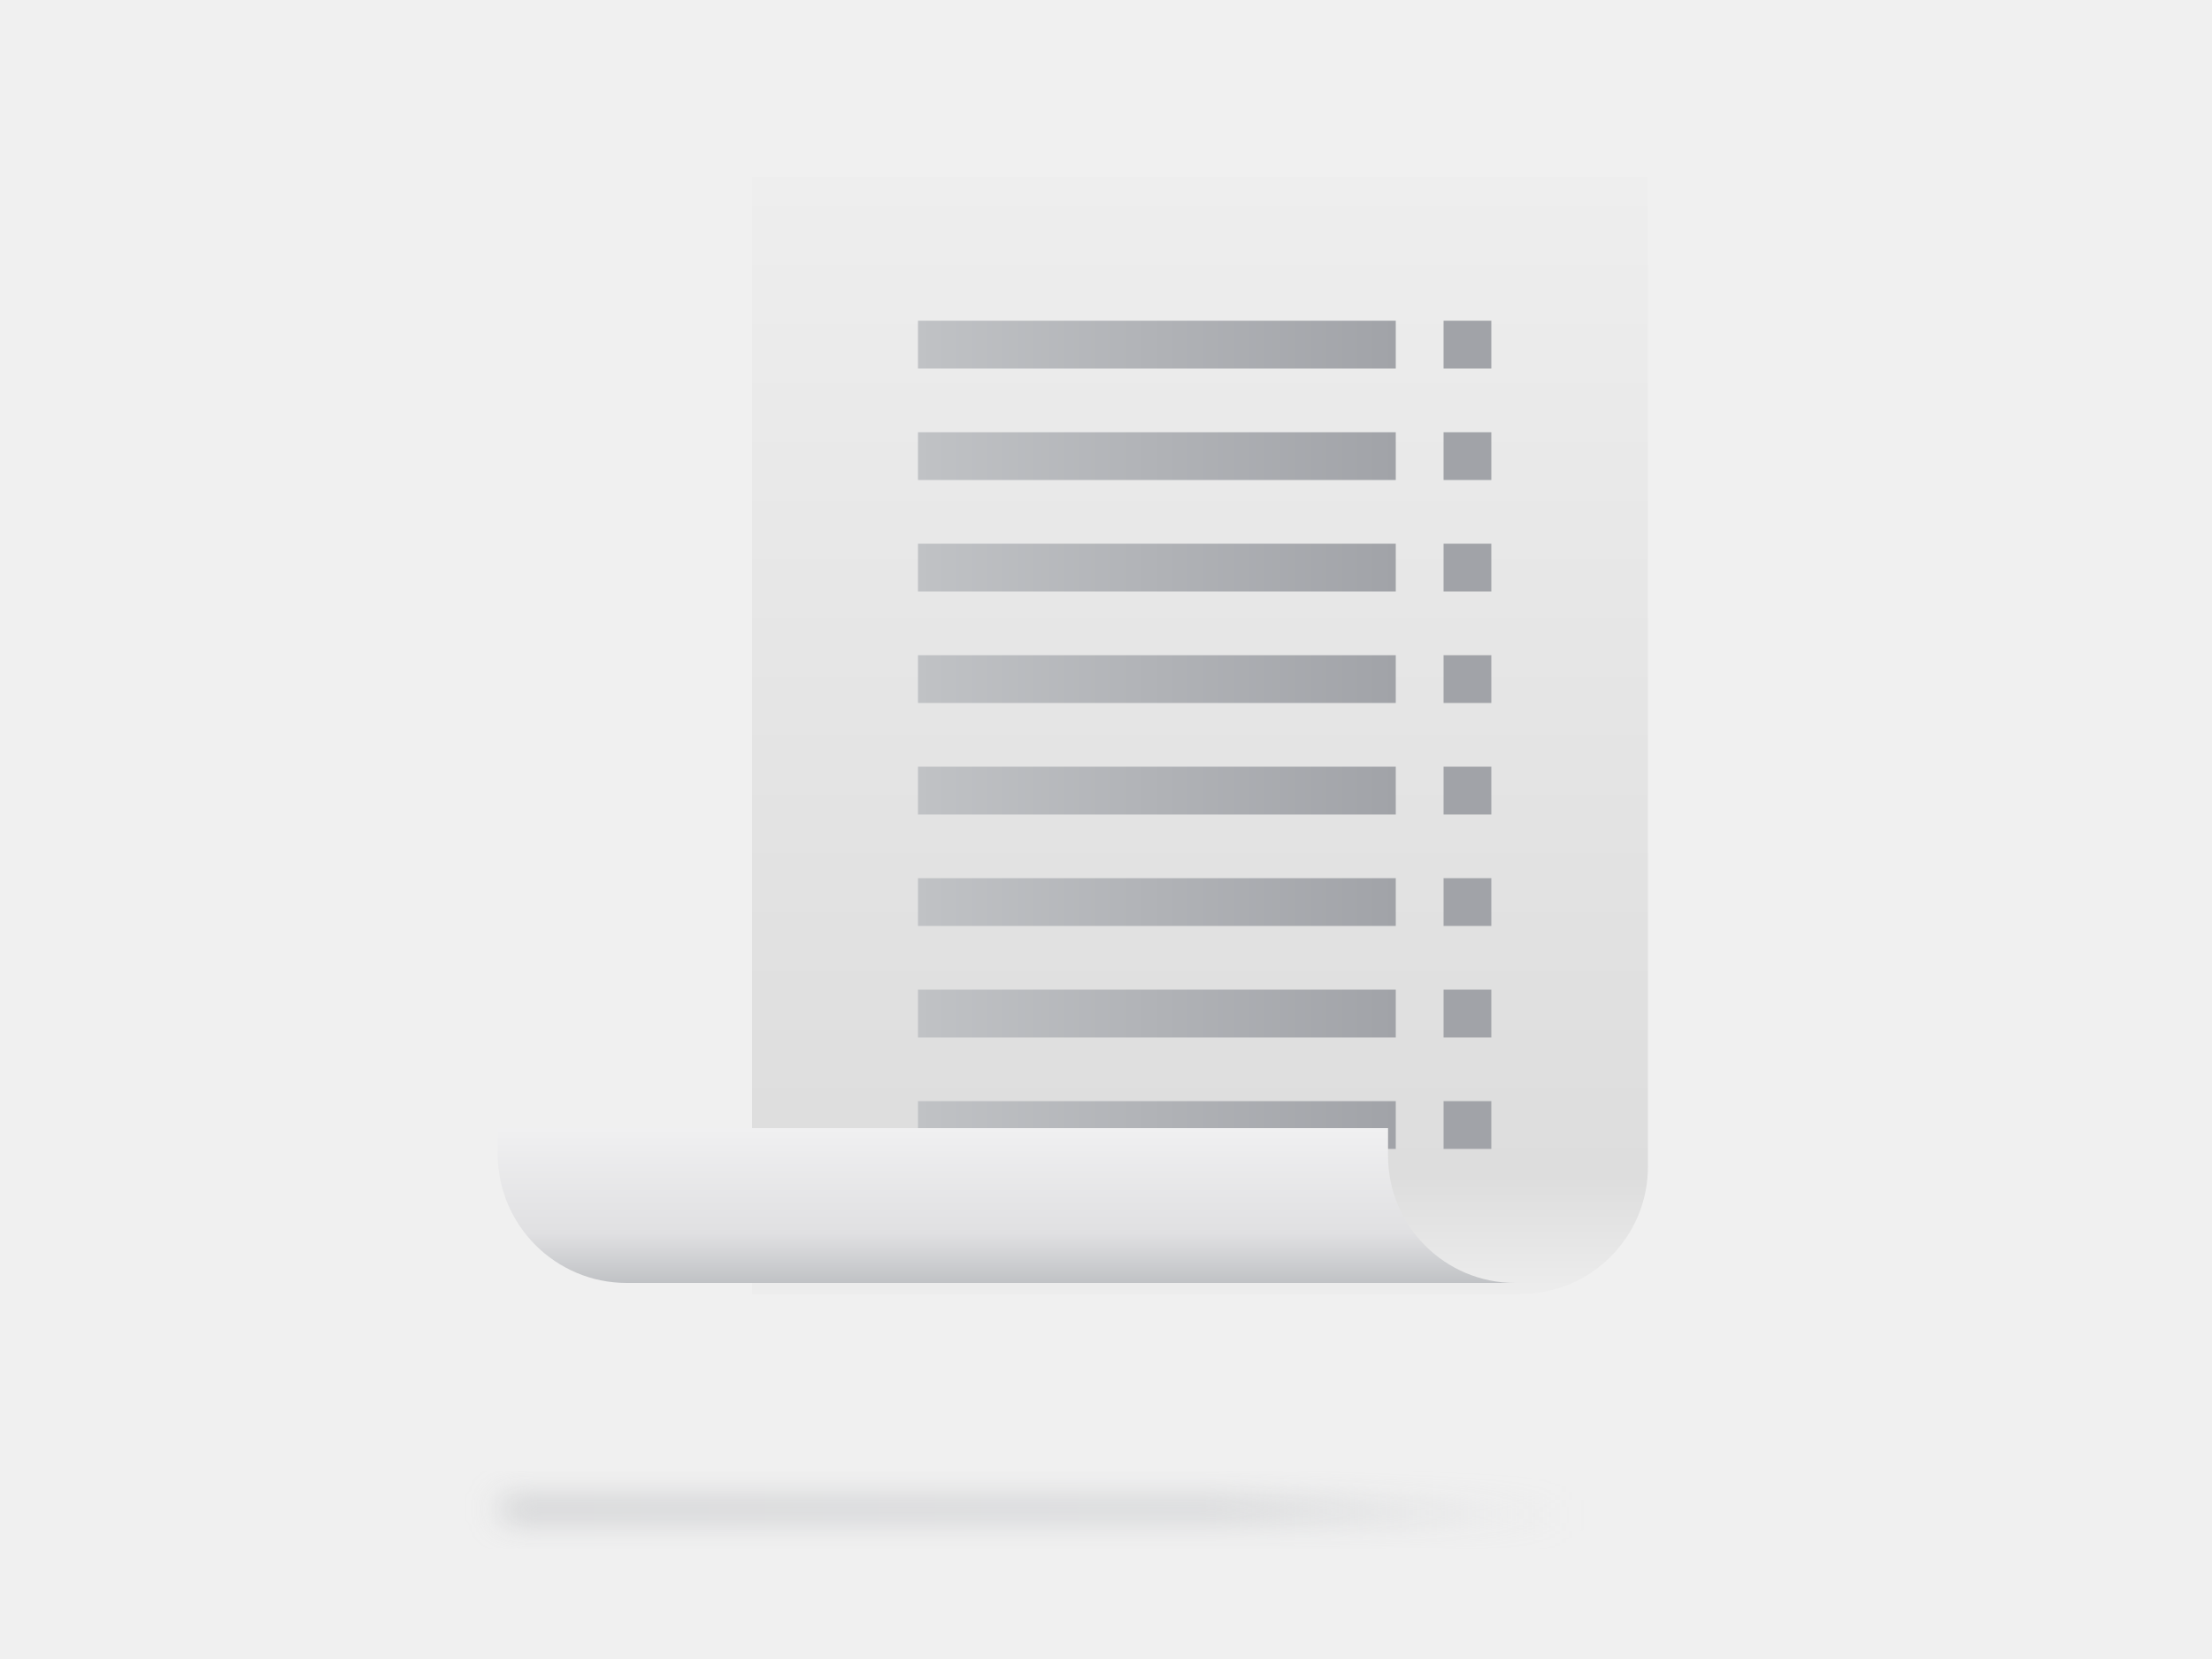
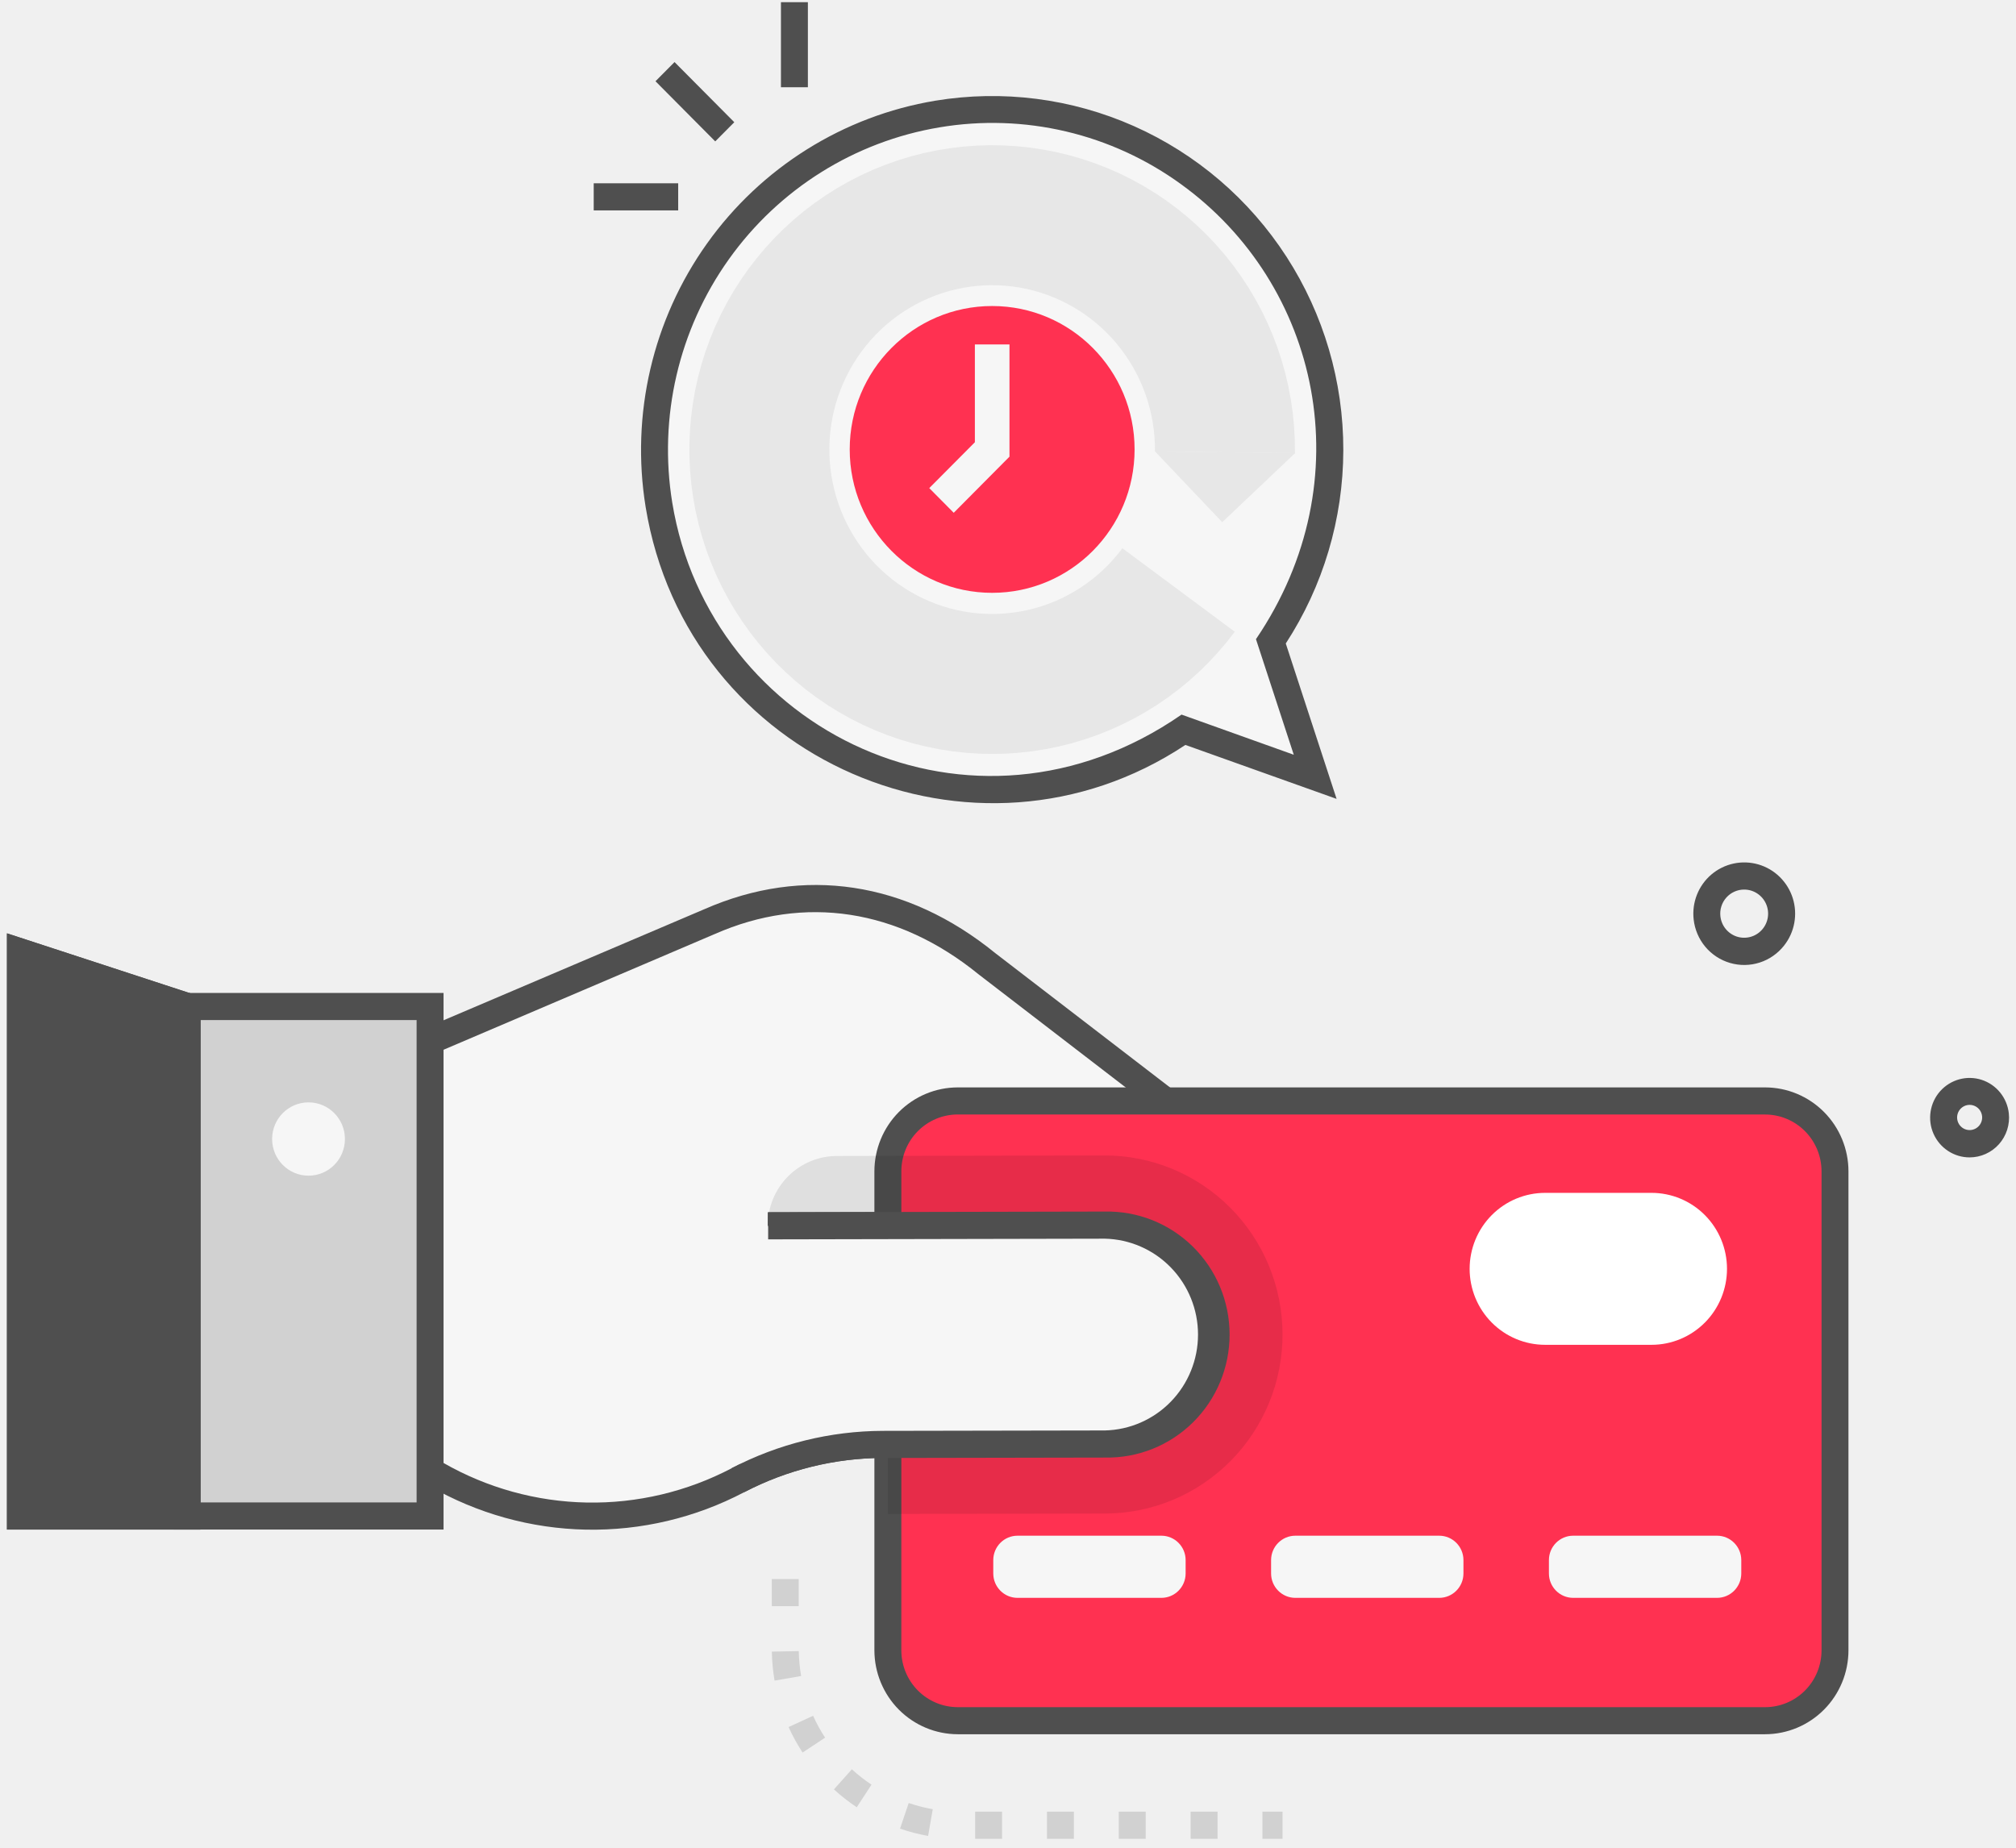
- <svg xmlns="http://www.w3.org/2000/svg" width="180" height="135" viewBox="0 0 180 135" fill="none">
-   <g filter="url(#filter0_f)">
-     <path fill-rule="evenodd" clip-rule="evenodd" d="M40.5 122.4L41.177 123.3H98.694H127.8L98.694 122.4H40.5Z" fill="url(#paint0_linear)" />
+ <svg xmlns="http://www.w3.org/2000/svg" width="144" height="132" viewBox="0 0 144 132" fill="none">
+   <g clip-path="url(#clip0_1004_7674)">
+     <g clip-path="url(#clip1_1004_7674)">
+       <path d="M120.975 65.677C120.908 65.079 120.99 64.473 121.211 63.914C121.433 63.355 121.788 62.859 122.245 62.471C122.702 62.084 123.248 61.815 123.832 61.69C124.417 61.565 125.024 61.587 125.598 61.754C126.173 61.921 126.697 62.228 127.125 62.648C127.554 63.069 127.873 63.589 128.054 64.162C128.235 64.736 128.272 65.346 128.163 65.938C128.055 66.53 127.802 67.086 127.429 67.556C126.981 68.124 126.376 68.544 125.69 68.764C125.004 68.985 124.268 68.995 123.577 68.793C122.885 68.592 122.269 68.189 121.805 67.634C121.342 67.079 121.053 66.398 120.975 65.677ZM124.585 63.55C124.344 63.549 124.106 63.6 123.887 63.698C123.667 63.797 123.47 63.941 123.31 64.122C123.149 64.302 123.028 64.515 122.955 64.746C122.882 64.976 122.858 65.22 122.886 65.461C122.922 65.791 123.053 66.104 123.262 66.361C123.471 66.618 123.749 66.808 124.063 66.91C124.378 67.011 124.714 67.018 125.033 66.931C125.351 66.844 125.637 66.666 125.857 66.418C126.077 66.171 126.222 65.865 126.273 65.536C126.324 65.208 126.279 64.872 126.145 64.569C126.01 64.265 125.791 64.008 125.514 63.827C125.238 63.646 124.915 63.55 124.585 63.55Z" fill="#4F4F4F" />
+       <path d="M140.684 82.683C140.14 82.683 139.607 82.524 139.151 82.225C138.694 81.927 138.333 81.502 138.111 81.001C137.889 80.501 137.816 79.947 137.901 79.405C137.985 78.864 138.223 78.358 138.586 77.95C138.95 77.542 139.423 77.249 139.948 77.105C140.473 76.962 141.028 76.975 141.547 77.142C142.065 77.31 142.524 77.625 142.868 78.05C143.212 78.474 143.427 78.99 143.487 79.535C143.53 79.931 143.49 80.332 143.369 80.712C143.247 81.092 143.048 81.442 142.784 81.739C142.519 82.036 142.196 82.274 141.834 82.436C141.472 82.599 141.08 82.683 140.684 82.683ZM139.976 79.286C139.888 79.403 139.829 79.539 139.805 79.684C139.782 79.828 139.793 79.976 139.839 80.115C139.885 80.254 139.964 80.38 140.069 80.481C140.174 80.583 140.302 80.657 140.442 80.697C140.582 80.737 140.729 80.743 140.872 80.712C141.014 80.682 141.147 80.618 141.259 80.524C141.371 80.431 141.459 80.311 141.514 80.176C141.57 80.041 141.592 79.894 141.579 79.748C141.562 79.567 141.492 79.396 141.377 79.256C141.262 79.116 141.107 79.015 140.934 78.965C140.761 78.915 140.576 78.919 140.405 78.976C140.234 79.034 140.085 79.141 139.976 79.286Z" fill="#4F4F4F" />
+       <path d="M1.458 69.844V101.013H25.055L31.147 105.324C34.419 107.199 38.106 108.221 41.87 108.294C45.635 108.367 49.358 107.49 52.7 105.743C55.897 104.072 59.445 103.196 63.047 103.189L81.16 103.154C82.374 103.151 83.574 102.908 84.694 102.438C85.814 101.969 86.831 101.281 87.687 100.416C88.543 99.55 89.221 98.523 89.683 97.394C90.145 96.264 90.381 95.054 90.379 93.833V89.826C90.375 88.021 89.951 86.242 89.142 84.631C88.333 83.021 87.161 81.623 85.72 80.55L70.49 68.826C64.869 64.174 57.773 62.708 50.687 65.824L26.892 75.975L1.458 69.844Z" fill="#F6F6F6" />
+       <path d="M30.676 106.164C30.563 106.09 31.032 106.419 24.753 101.983H1.459V100.046H25.359L31.666 104.505C34.795 106.298 38.32 107.273 41.919 107.34C45.518 107.406 49.076 106.562 52.268 104.886C55.602 103.148 59.3 102.235 63.054 102.222L78.916 102.193C80.695 102.151 82.386 101.409 83.628 100.126C84.87 98.844 85.564 97.122 85.56 95.331C85.557 93.539 84.857 91.82 83.61 90.543C82.363 89.264 80.669 88.529 78.891 88.494L54.842 88.542V86.605C80.365 86.553 78.99 86.547 79.355 86.566C80.953 86.649 82.496 87.173 83.818 88.079C85.14 88.986 86.189 90.24 86.851 91.706C87.513 93.172 87.762 94.793 87.571 96.392C87.38 97.991 86.756 99.506 85.768 100.772C86.899 100.009 87.826 98.977 88.465 97.766C89.105 96.556 89.437 95.205 89.433 93.834V89.824C89.422 88.17 89.029 86.541 88.285 85.067C87.541 83.593 86.466 82.313 85.146 81.329L69.9 69.606C64.147 64.924 57.465 63.907 51.062 66.723L26.972 77.003L1.234 70.784L1.683 68.902L26.812 74.962L50.309 64.953C57.392 61.838 64.776 62.952 71.093 68.092L86.31 79.789C87.862 80.954 89.124 82.466 89.997 84.206C90.87 85.945 91.33 87.865 91.341 89.814V93.824C91.344 95.173 91.084 96.51 90.574 97.757C90.064 99.004 89.315 100.138 88.369 101.094C87.424 102.05 86.3 102.808 85.063 103.327C83.826 103.845 82.5 104.112 81.161 104.114L63.048 104.15C59.603 104.165 56.211 105.006 53.153 106.603C49.67 108.434 45.786 109.352 41.858 109.276C37.931 109.199 34.085 108.129 30.676 106.164Z" fill="#4F4F4F" />
+       <path d="M30.72 71.904H13.357V108.301H30.72V71.904Z" fill="#D1D1D1" />
+       <path d="M31.682 109.269H12.395V70.935H31.682V109.269ZM14.319 107.332H29.758V72.872H14.319V107.332Z" fill="#4F4F4F" />
+       <path d="M1.458 108.3H13.357V71.903L1.458 68.009V108.3Z" fill="#4F4F4F" />
+       <path d="M14.319 109.27H0.497V66.677L14.319 71.197V109.27ZM2.42 107.333H12.396V72.608L2.42 69.344V107.333Z" fill="#4F4F4F" />
+       <path d="M14.319 109.27H0.497V66.677L14.319 71.197V109.27ZM2.42 107.333H12.396V72.608L2.42 69.344V107.333Z" fill="#4F4F4F" />
+       <path d="M126.082 78.649H68.409C65.653 78.649 63.419 80.898 63.419 83.672V117.9C63.419 120.674 65.653 122.924 68.409 122.924H126.082C128.838 122.924 131.072 120.674 131.072 117.9V83.672C131.072 80.898 128.838 78.649 126.082 78.649Z" fill="#FF3151" />
+       <path d="M126.082 123.892H68.409C66.832 123.889 65.32 123.257 64.204 122.135C63.089 121.012 62.461 119.49 62.457 117.902V83.678C62.459 82.089 63.087 80.566 64.202 79.442C65.318 78.318 66.83 77.685 68.409 77.683H126.082C127.66 77.685 129.173 78.318 130.289 79.442C131.404 80.566 132.032 82.089 132.033 83.678V117.902C132.03 119.49 131.402 121.012 130.286 122.135C129.171 123.257 127.659 123.889 126.082 123.892ZM68.409 79.617C67.34 79.618 66.316 80.047 65.56 80.808C64.805 81.57 64.381 82.602 64.381 83.678V117.902C64.383 118.977 64.808 120.008 65.563 120.768C66.318 121.528 67.341 121.956 68.409 121.958H126.082C127.15 121.957 128.174 121.529 128.929 120.769C129.684 120.009 130.109 118.978 130.11 117.902V83.678C130.109 82.603 129.684 81.571 128.929 80.811C128.174 80.05 127.151 79.621 126.082 79.62L68.409 79.617Z" fill="#4F4F4F" />
+       <path style="mix-blend-mode:multiply" d="M91.61 95.303C91.615 96.984 91.29 98.649 90.655 100.203C90.019 101.757 89.087 103.17 87.909 104.361C86.731 105.552 85.332 106.498 83.791 107.144C82.25 107.79 80.598 108.124 78.929 108.127L63.423 108.156V103.191L78.919 103.158C80.978 103.154 82.951 102.326 84.404 100.858C85.856 99.389 86.67 97.399 86.666 95.326C86.662 93.252 85.84 91.266 84.381 89.803C82.922 88.34 80.946 87.521 78.887 87.525L54.839 87.57C54.838 86.916 54.965 86.267 55.213 85.662C55.461 85.057 55.825 84.507 56.284 84.044C56.743 83.58 57.289 83.213 57.889 82.962C58.49 82.711 59.133 82.582 59.783 82.582L78.878 82.543C82.246 82.535 85.48 83.875 87.868 86.268C90.256 88.661 91.602 91.911 91.61 95.303Z" fill="#E7E7E7" />
+       <path d="M54.848 87.573L78.896 87.525C79.916 87.522 80.926 87.722 81.869 88.113C82.812 88.504 83.669 89.078 84.391 89.802C85.114 90.526 85.687 91.387 86.079 92.335C86.471 93.283 86.674 94.299 86.675 95.325C86.678 96.352 86.479 97.369 86.091 98.319C85.703 99.269 85.133 100.132 84.414 100.859C83.695 101.587 82.84 102.165 81.899 102.56C80.957 102.955 79.948 103.159 78.928 103.161L63.066 103.191C59.464 103.199 55.916 104.076 52.719 105.748" fill="#F6F6F6" />
+       <path d="M53.153 106.603L52.268 104.882C55.602 103.145 59.3 102.232 63.054 102.219L78.916 102.19C80.695 102.151 82.388 101.412 83.632 100.132C84.876 98.852 85.573 97.131 85.573 95.34C85.573 93.549 84.876 91.829 83.632 90.548C82.388 89.268 80.695 88.529 78.916 88.49L54.868 88.539V86.602L78.916 86.553C80.076 86.529 81.229 86.737 82.308 87.166C83.387 87.596 84.37 88.237 85.2 89.054C86.03 89.871 86.69 90.845 87.141 91.921C87.592 92.998 87.826 94.154 87.828 95.322C87.83 96.49 87.602 97.647 87.154 98.725C86.708 99.803 86.052 100.781 85.225 101.601C84.399 102.42 83.418 103.066 82.341 103.5C81.264 103.934 80.112 104.147 78.951 104.127L63.089 104.156C59.631 104.163 56.224 105.002 53.153 106.603Z" fill="#4F4F4F" />
+       <path d="M117.967 96.072C119.396 96.072 120.767 95.5 121.778 94.482C122.789 93.464 123.357 92.084 123.357 90.644C123.357 89.205 122.789 87.825 121.778 86.807C120.767 85.789 119.396 85.217 117.967 85.217H110.364C108.935 85.217 107.564 85.789 106.553 86.807C105.542 87.825 104.974 89.205 104.974 90.644C104.974 92.084 105.542 93.464 106.553 94.482C107.564 95.5 108.935 96.072 110.364 96.072H117.967Z" fill="white" />
+       <path d="M82.956 109.709H72.68C71.723 109.709 70.948 110.49 70.948 111.453V112.405C70.948 113.368 71.723 114.149 72.68 114.149H82.956C83.912 114.149 84.688 113.368 84.688 112.405V111.453C84.688 110.49 83.912 109.709 82.956 109.709Z" fill="#F6F6F6" />
+       <path d="M102.8 109.709H92.524C91.568 109.709 90.792 110.49 90.792 111.453V112.405C90.792 113.368 91.568 114.149 92.524 114.149H102.8C103.757 114.149 104.532 113.368 104.532 112.405V111.453C104.532 110.49 103.757 109.709 102.8 109.709Z" fill="#F6F6F6" />
+       <path d="M122.645 109.709H112.369C111.412 109.709 110.637 110.49 110.637 111.453V112.405C110.637 113.368 111.412 114.149 112.369 114.149H122.645C123.601 114.149 124.377 113.368 124.377 112.405V111.453C124.377 110.49 123.601 109.709 122.645 109.709Z" fill="#F6F6F6" />
+       <path d="M22.037 83.989C23.474 83.989 24.638 82.817 24.638 81.37C24.638 79.924 23.474 78.752 22.037 78.752C20.601 78.752 19.437 79.924 19.437 81.37C19.437 82.817 20.601 83.989 22.037 83.989Z" fill="#F6F6F6" />
+       <path d="M66.959 8.127C71.62 7.354 76.404 7.977 80.717 9.918C85.03 11.859 88.682 15.033 91.219 19.045C93.756 23.058 95.067 27.733 94.989 32.489C94.911 37.245 93.447 41.873 90.779 45.799L93.944 55.485L84.537 52.124C81.557 54.183 78.157 55.542 74.586 56.101C71.016 56.659 67.366 56.403 63.907 55.35C60.448 54.298 57.268 52.477 54.601 50.021C51.935 47.566 49.85 44.538 48.502 41.162C47.153 37.787 46.575 34.149 46.809 30.518C47.044 26.887 48.086 23.356 49.858 20.185C51.629 17.014 54.086 14.284 57.046 12.197C60.006 10.11 63.394 8.719 66.959 8.127Z" fill="#F6F6F6" />
+       <path d="M46.117 36.218C45.046 29.608 46.622 22.84 50.499 17.399C54.377 11.959 60.24 8.289 66.802 7.195C67.01 8.467 67.01 8.487 66.802 7.195C71.609 6.4 76.541 7.031 80.998 9.011C85.454 10.992 89.241 14.236 91.897 18.348C94.552 22.46 95.961 27.262 95.951 32.167C95.941 37.072 94.513 41.867 91.841 45.969L95.471 57.072L84.671 53.217C69.694 63.161 49.09 54.421 46.117 36.218ZM67.113 9.097C61.055 10.107 55.642 13.496 52.062 18.52C48.481 23.544 47.026 29.792 48.016 35.895C50.683 52.252 69.46 61.402 84.396 51.05L92.412 53.918L89.712 45.662C97.443 34.271 94.223 20.288 84.367 13.165C81.901 11.372 79.106 10.089 76.145 9.391C73.183 8.693 70.113 8.593 67.113 9.097Z" fill="#4F4F4F" />
+       <path d="M48.181 4.434L46.821 5.804L51.088 10.101L52.449 8.731L48.181 4.434Z" fill="#4F4F4F" />
+       <path d="M57.706 0.156H55.782V6.233H57.706V0.156Z" fill="#4F4F4F" />
+       <path d="M48.442 13.094H42.408V15.031H48.442V13.094Z" fill="#4F4F4F" />
+       <path d="M70.868 42.351C76.487 42.351 81.042 37.764 81.042 32.106C81.042 26.448 76.487 21.862 70.868 21.862C65.249 21.862 60.694 26.448 60.694 32.106C60.694 37.764 65.249 42.351 70.868 42.351Z" fill="#FF3151" />
+       <path d="M87.496 32.316C87.543 28.331 86.177 24.46 83.643 21.399C81.11 18.337 77.574 16.286 73.673 15.614C69.772 14.942 65.761 15.693 62.361 17.732C58.96 19.771 56.393 22.965 55.122 26.739C53.85 30.513 53.958 34.62 55.424 38.322C56.89 42.023 59.62 45.077 63.122 46.934C66.624 48.79 70.668 49.328 74.529 48.451C78.39 47.574 81.813 45.339 84.184 42.148" stroke="#E7E7E7" stroke-width="10" stroke-miterlimit="10" />
+       <path d="M82.503 32.25L92.513 32.365L87.303 37.306L82.503 32.25Z" fill="#E7E7E7" />
+       <path d="M68.124 36.633L66.376 34.87L69.634 31.593V24.606H72.106V32.623L68.124 36.633Z" fill="#F6F6F6" />
+       <path d="M91.61 131.362H90.174V129.425H91.61V131.362ZM86.968 131.362H85.044V129.425H86.968V131.362ZM81.837 131.362H79.913V129.425H81.837V131.362ZM76.707 131.362H74.783V129.425H76.707V131.362ZM71.577 131.362H69.653V129.425H71.577V131.362ZM66.293 131.156C65.612 131.036 64.942 130.862 64.288 130.636L64.907 128.805C65.468 128.997 66.043 129.144 66.626 129.248L66.293 131.156ZM61.198 129.109C60.622 128.726 60.077 128.3 59.566 127.833L60.848 126.397C61.286 126.798 61.755 127.165 62.249 127.494L61.198 129.109ZM57.327 125.199C56.948 124.619 56.614 124.01 56.327 123.378L58.078 122.574C58.323 123.117 58.61 123.639 58.937 124.137L57.327 125.199ZM55.327 120.062C55.21 119.377 55.144 118.684 55.131 117.989L57.055 117.954C57.066 118.55 57.123 119.145 57.225 119.733L55.327 120.062ZM57.052 114.744H55.128V112.807H57.052V114.744Z" fill="#D1D1D1" />
+     </g>
  </g>
-   <path fill-rule="evenodd" clip-rule="evenodd" d="M61.2 14.4V105.3H123.732C129.458 105.3 134.1 100.658 134.1 94.932V14.4H61.2Z" fill="url(#paint1_linear)" />
-   <rect width="38.88" height="3.888" transform="matrix(-1 0 0 1 113.58 26.1)" fill="url(#paint2_linear)" />
-   <rect width="3.888" height="3.888" transform="matrix(-1 0 0 1 121.356 26.1)" fill="#A1A3A8" />
-   <rect width="38.88" height="3.888" transform="matrix(-1 0 0 1 113.58 35.172)" fill="url(#paint3_linear)" />
-   <rect width="3.888" height="3.888" transform="matrix(-1 0 0 1 121.356 35.172)" fill="#A1A3A8" />
-   <rect width="38.88" height="3.888" transform="matrix(-1 0 0 1 113.58 44.244)" fill="url(#paint4_linear)" />
-   <rect width="3.888" height="3.888" transform="matrix(-1 0 0 1 121.356 44.244)" fill="#A1A3A8" />
-   <rect width="38.88" height="3.888" transform="matrix(-1 0 0 1 113.58 53.316)" fill="url(#paint5_linear)" />
-   <rect width="3.888" height="3.888" transform="matrix(-1 0 0 1 121.356 53.316)" fill="#A1A3A8" />
-   <rect width="38.88" height="3.888" transform="matrix(-1 0 0 1 113.58 62.388)" fill="url(#paint6_linear)" />
-   <rect width="3.888" height="3.888" transform="matrix(-1 0 0 1 121.356 62.388)" fill="#A1A3A8" />
-   <rect width="38.88" height="3.888" transform="matrix(-1 0 0 1 113.58 71.46)" fill="url(#paint7_linear)" />
-   <rect width="3.888" height="3.888" transform="matrix(-1 0 0 1 121.356 71.46)" fill="#A1A3A8" />
-   <rect width="38.88" height="3.888" transform="matrix(-1 0 0 1 113.58 80.532)" fill="url(#paint8_linear)" />
-   <rect width="3.888" height="3.888" transform="matrix(-1 0 0 1 121.356 80.532)" fill="#A1A3A8" />
-   <rect width="38.88" height="3.888" transform="matrix(-1 0 0 1 113.58 89.604)" fill="url(#paint9_linear)" />
-   <rect width="3.888" height="3.888" transform="matrix(-1 0 0 1 121.356 89.604)" fill="#A1A3A8" />
-   <path fill-rule="evenodd" clip-rule="evenodd" d="M112.95 91.8H40.5V93.892C40.5 99.695 45.205 104.4 51.008 104.4H123.3C117.584 104.4 112.95 99.766 112.95 94.05V91.8Z" fill="url(#paint10_linear)" />
  <defs>
-     <filter id="filter0_f" x="37.782" y="119.682" width="92.737" height="6.337" filterUnits="userSpaceOnUse" color-interpolation-filters="sRGB">
-       <feFlood flood-opacity="0" result="BackgroundImageFix" />
-       <feBlend mode="normal" in="SourceGraphic" in2="BackgroundImageFix" result="shape" />
-       <feGaussianBlur stdDeviation="1.359" result="effect1_foregroundBlur" />
-     </filter>
-     <linearGradient id="paint0_linear" x1="90.734" y1="122.139" x2="90.75" y2="123.679" gradientUnits="userSpaceOnUse">
-       <stop stop-color="#A1A3A8" />
-       <stop offset="1" stop-color="#C1C3C7" />
-     </linearGradient>
-     <linearGradient id="paint1_linear" x1="148.663" y1="14.4" x2="148.663" y2="105.3" gradientUnits="userSpaceOnUse">
-       <stop stop-color="#EEEEEE" />
-       <stop offset="0.895" stop-color="#DDDDDD" />
-       <stop offset="1" stop-color="#EDEDED" />
-     </linearGradient>
-     <linearGradient id="paint2_linear" x1="38.88" y1="1.944" x2="0" y2="1.944" gradientUnits="userSpaceOnUse">
-       <stop stop-color="#C0C2C5" />
-       <stop offset="1" stop-color="#A1A3A8" />
-     </linearGradient>
-     <linearGradient id="paint3_linear" x1="38.88" y1="1.944" x2="0" y2="1.944" gradientUnits="userSpaceOnUse">
-       <stop stop-color="#C0C2C5" />
-       <stop offset="1" stop-color="#A1A3A8" />
-     </linearGradient>
-     <linearGradient id="paint4_linear" x1="38.88" y1="1.944" x2="0" y2="1.944" gradientUnits="userSpaceOnUse">
-       <stop stop-color="#C0C2C5" />
-       <stop offset="1" stop-color="#A1A3A8" />
-     </linearGradient>
-     <linearGradient id="paint5_linear" x1="38.88" y1="1.944" x2="0" y2="1.944" gradientUnits="userSpaceOnUse">
-       <stop stop-color="#C0C2C5" />
-       <stop offset="1" stop-color="#A1A3A8" />
-     </linearGradient>
-     <linearGradient id="paint6_linear" x1="38.88" y1="1.944" x2="0" y2="1.944" gradientUnits="userSpaceOnUse">
-       <stop stop-color="#C0C2C5" />
-       <stop offset="1" stop-color="#A1A3A8" />
-     </linearGradient>
-     <linearGradient id="paint7_linear" x1="38.88" y1="1.944" x2="0" y2="1.944" gradientUnits="userSpaceOnUse">
-       <stop stop-color="#C0C2C5" />
-       <stop offset="1" stop-color="#A1A3A8" />
-     </linearGradient>
-     <linearGradient id="paint8_linear" x1="38.88" y1="1.944" x2="0" y2="1.944" gradientUnits="userSpaceOnUse">
-       <stop stop-color="#C0C2C5" />
-       <stop offset="1" stop-color="#A1A3A8" />
-     </linearGradient>
-     <linearGradient id="paint9_linear" x1="38.88" y1="1.944" x2="0" y2="1.944" gradientUnits="userSpaceOnUse">
-       <stop stop-color="#C0C2C5" />
-       <stop offset="1" stop-color="#A1A3A8" />
-     </linearGradient>
-     <linearGradient id="paint10_linear" x1="139.841" y1="91.8" x2="139.841" y2="104.4" gradientUnits="userSpaceOnUse">
-       <stop stop-color="#F0F0F1" />
-       <stop offset="0.678" stop-color="#E0E0E2" />
-       <stop offset="1" stop-color="#C0C2C5" />
-     </linearGradient>
+     <clipPath id="clip0_1004_7674">
+       <rect width="144" height="132" fill="white" />
+     </clipPath>
+     <clipPath id="clip1_1004_7674">
+       <rect width="144" height="132" fill="white" />
+     </clipPath>
  </defs>
</svg>
